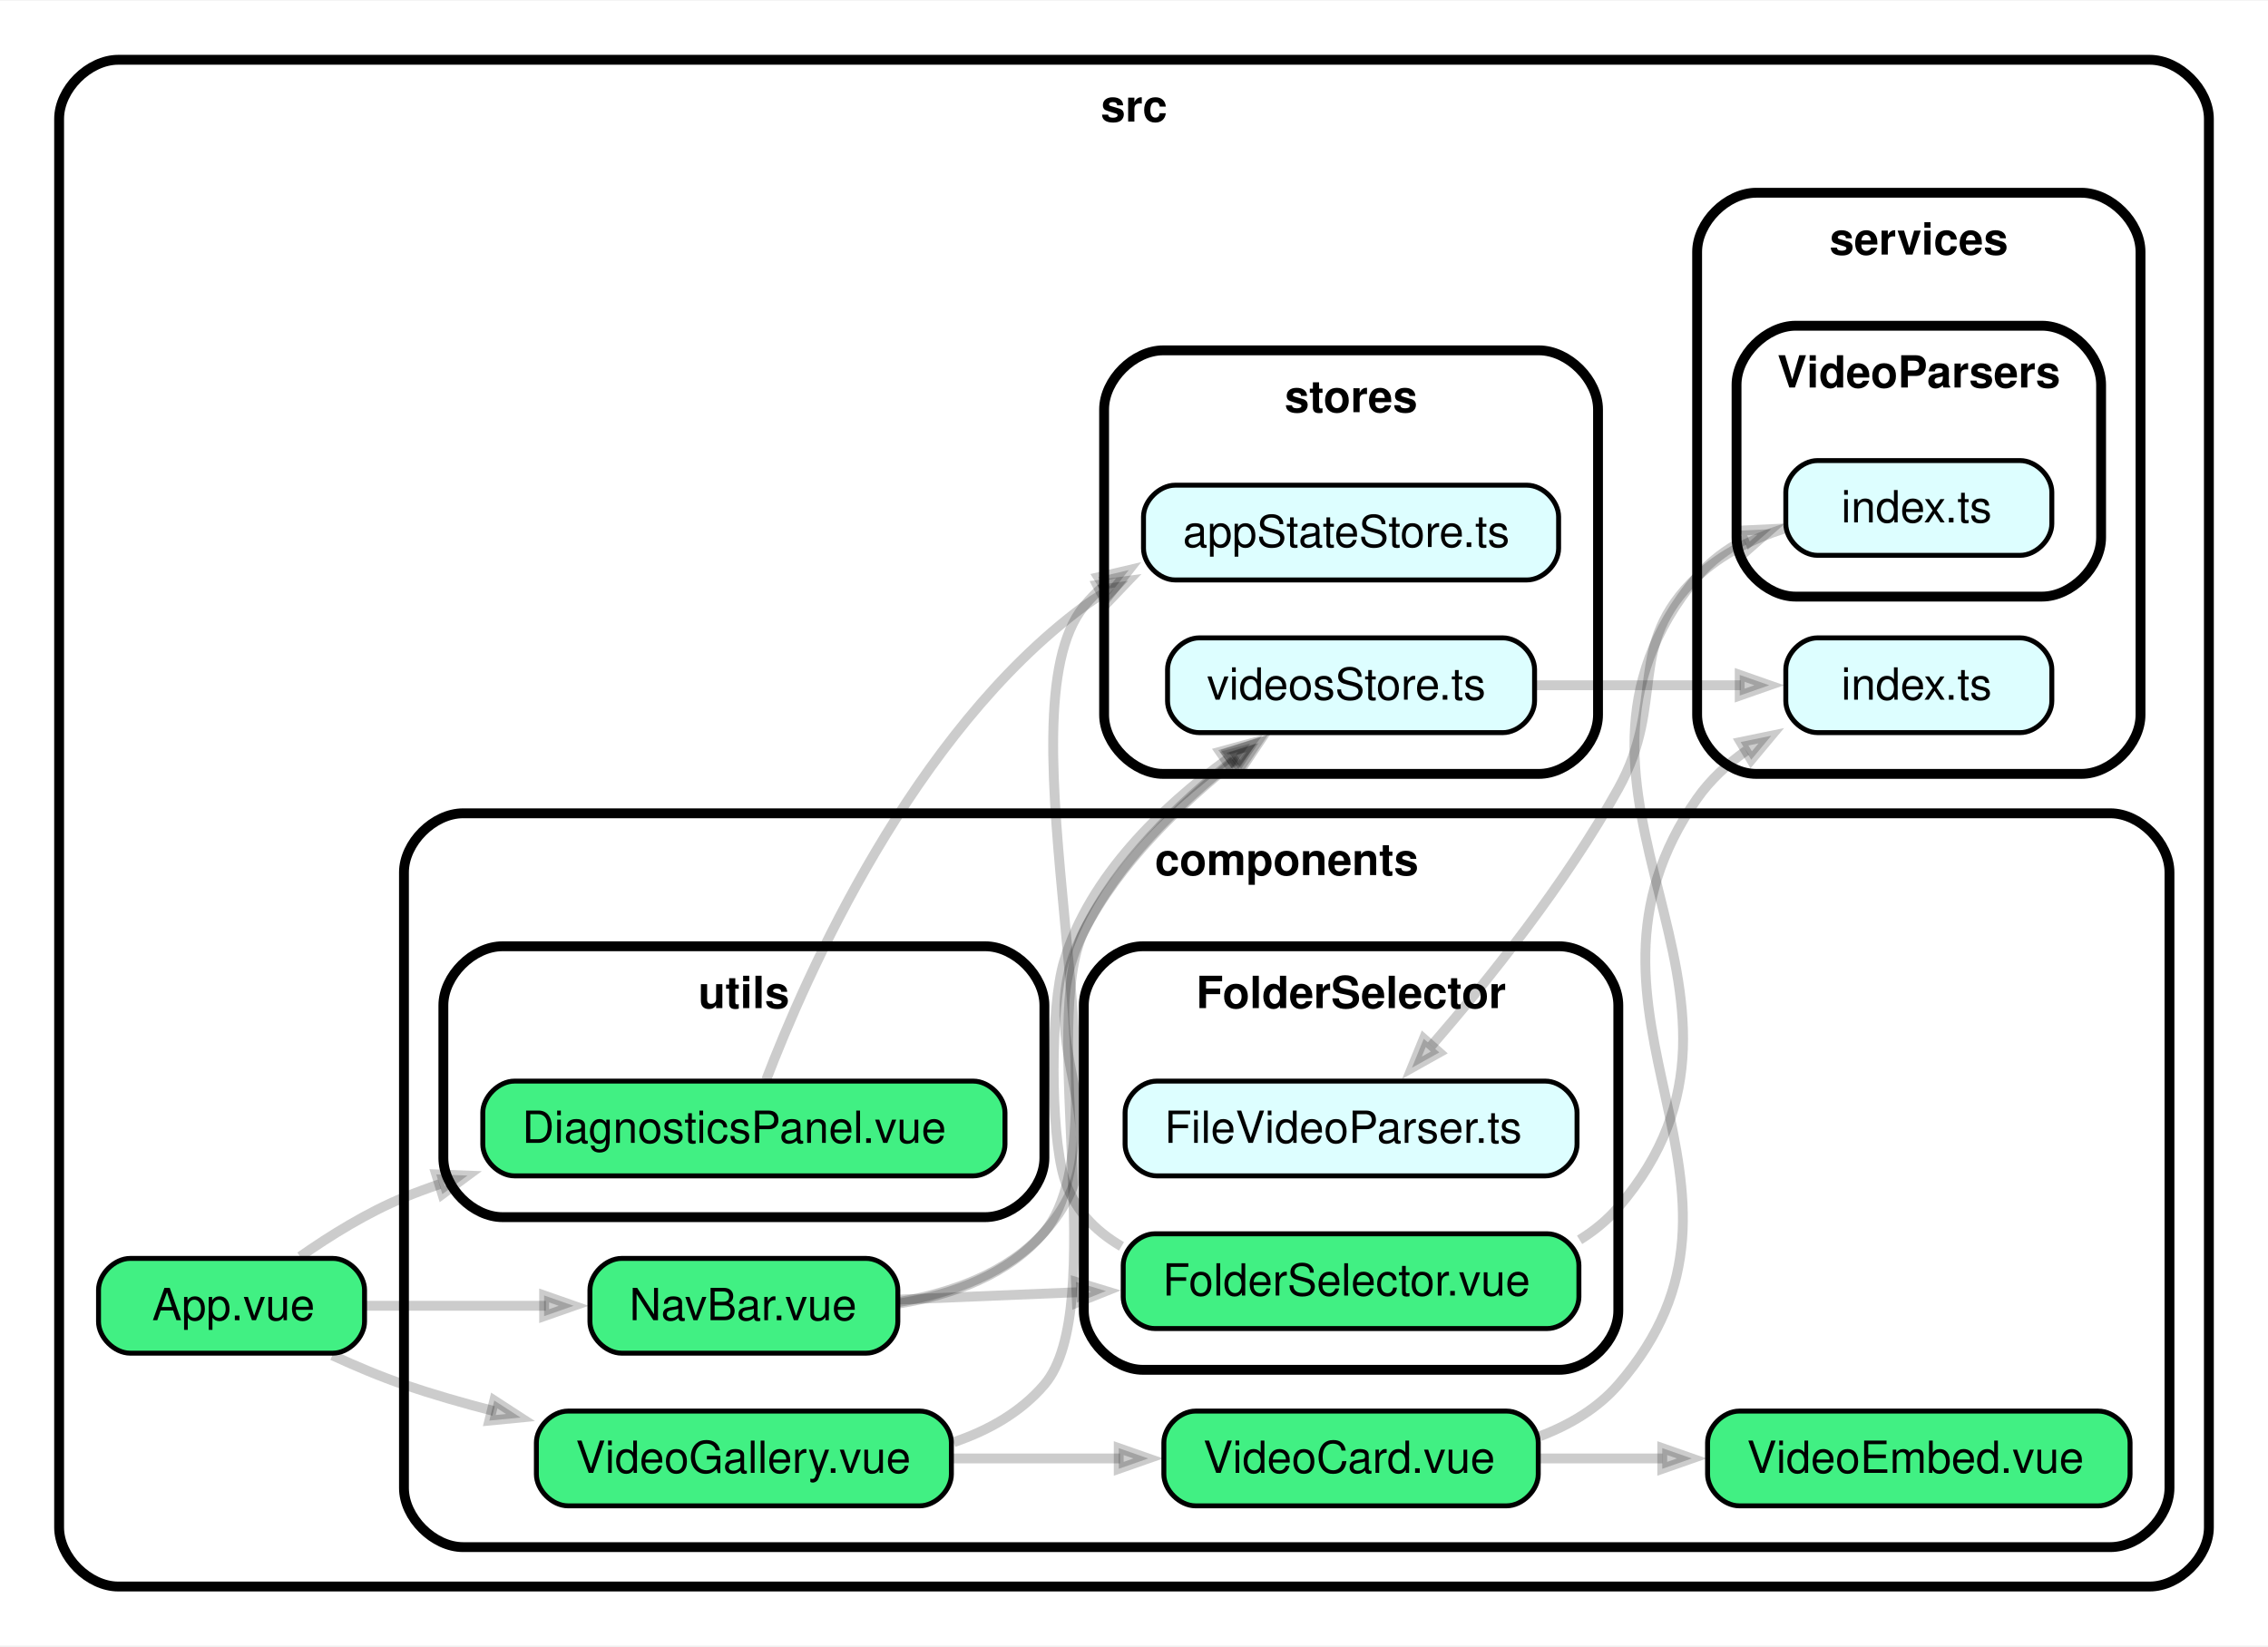
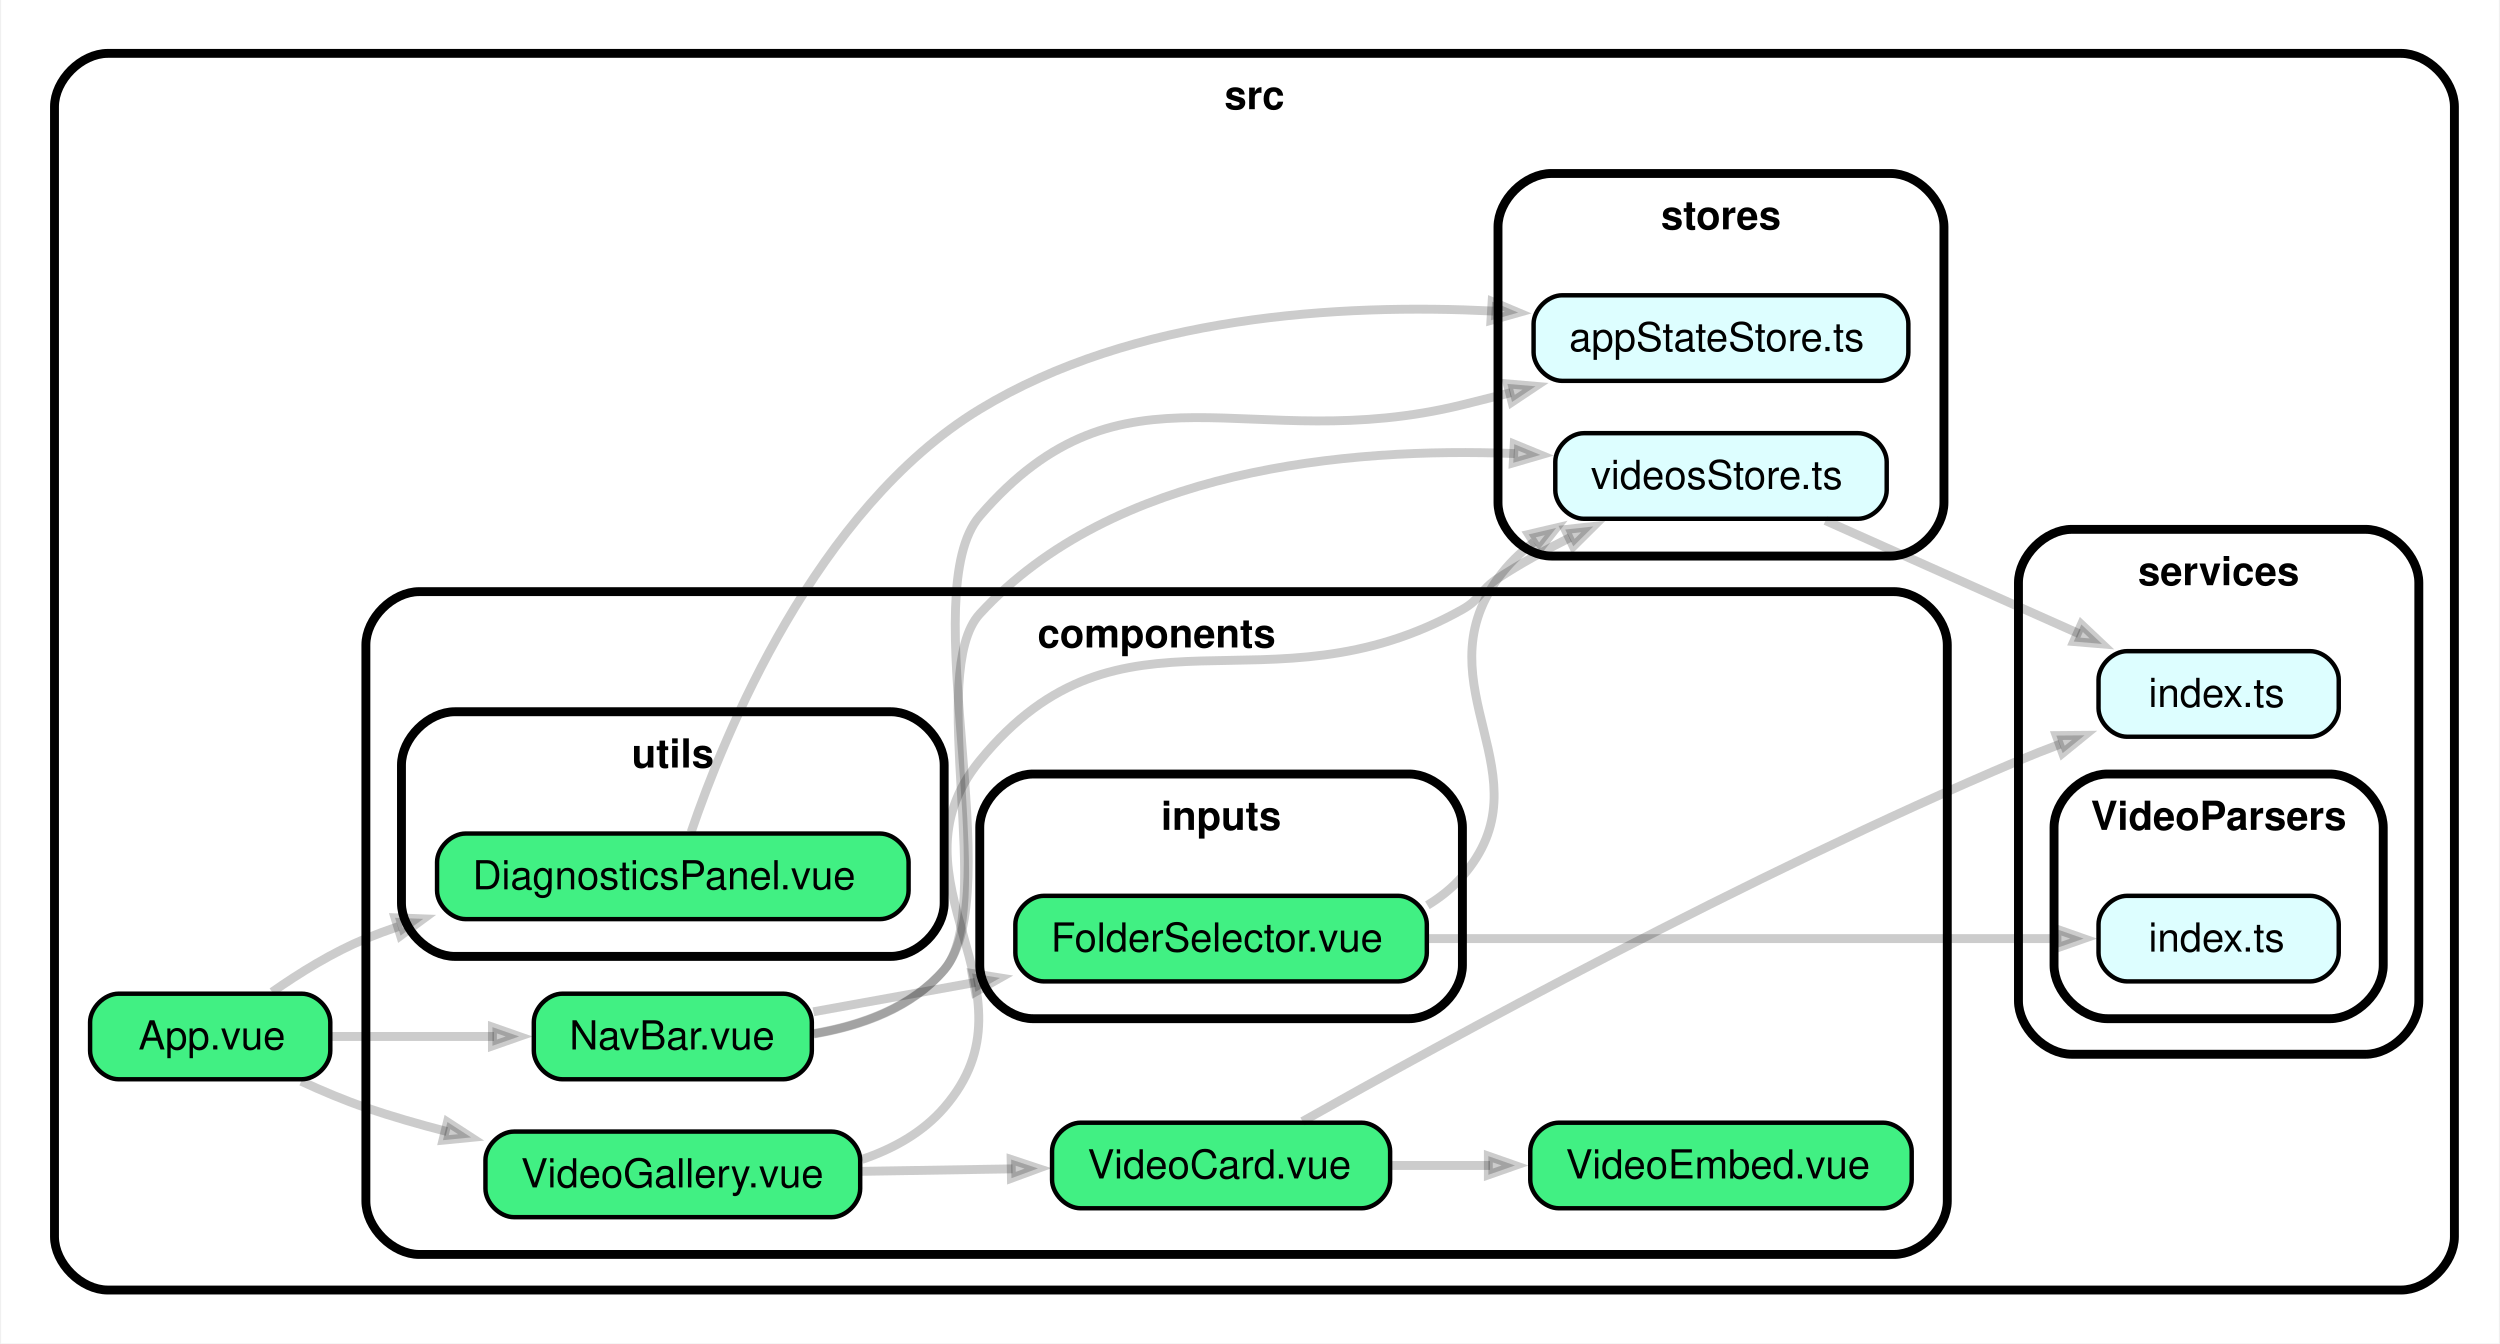
- <svg xmlns="http://www.w3.org/2000/svg" xmlns:xlink="http://www.w3.org/1999/xlink" width="460pt" height="334pt" viewBox="0.00 0.00 460.38 334.00">
-   <g id="graph0" class="graph" transform="scale(1 1) rotate(0) translate(4 330)">
-     <polygon fill="white" stroke="none" points="-4,4 -4,-330 456.38,-330 456.38,4 -4,4" />
+ <svg xmlns="http://www.w3.org/2000/svg" xmlns:xlink="http://www.w3.org/1999/xlink" width="562pt" height="302pt" viewBox="0.00 0.00 561.50 302.00">
+   <g id="graph0" class="graph" transform="scale(1 1) rotate(0) translate(4 298)">
+     <polygon fill="white" stroke="none" points="-4,4 -4,-298 557.5,-298 557.5,4 -4,4" />
    <g id="clust1" class="cluster">
-       <path fill="#ffffff" stroke="black" stroke-width="2" d="M20,-8C20,-8 432.38,-8 432.38,-8 438.38,-8 444.38,-14 444.38,-20 444.38,-20 444.38,-306 444.38,-306 444.38,-312 438.38,-318 432.38,-318 432.38,-318 20,-318 20,-318 14,-318 8,-312 8,-306 8,-306 8,-20 8,-20 8,-14 14,-8 20,-8" />
-       <text text-anchor="middle" x="226.19" y="-305.45" font-family="Helvetica,sans-Serif" font-weight="bold" font-size="9.00">src</text>
+       <path fill="#ffffff" stroke="black" stroke-width="2" d="M20,-8C20,-8 535.5,-8 535.5,-8 541.5,-8 547.5,-14 547.5,-20 547.5,-20 547.5,-274 547.5,-274 547.5,-280 541.5,-286 535.5,-286 535.5,-286 20,-286 20,-286 14,-286 8,-280 8,-274 8,-274 8,-20 8,-20 8,-14 14,-8 20,-8" />
+       <text text-anchor="middle" x="277.75" y="-273.45" font-family="Helvetica,sans-Serif" font-weight="bold" font-size="9.00">src</text>
    </g>
    <g id="clust2" class="cluster">
-       <path fill="#ffffff" stroke="black" stroke-width="2" d="M90,-16C90,-16 424.38,-16 424.38,-16 430.38,-16 436.38,-22 436.38,-28 436.38,-28 436.38,-153 436.38,-153 436.38,-159 430.38,-165 424.38,-165 424.38,-165 90,-165 90,-165 84,-165 78,-159 78,-153 78,-153 78,-28 78,-28 78,-22 84,-16 90,-16" />
-       <text text-anchor="middle" x="257.19" y="-152.45" font-family="Helvetica,sans-Serif" font-weight="bold" font-size="9.00">components</text>
-     </g>
-     <g id="clust3" class="cluster">
-       <path fill="#ffffff" stroke="black" stroke-width="2" d="M228,-52C228,-52 312.5,-52 312.5,-52 318.5,-52 324.5,-58 324.5,-64 324.5,-64 324.5,-126 324.5,-126 324.5,-132 318.5,-138 312.5,-138 312.5,-138 228,-138 228,-138 222,-138 216,-132 216,-126 216,-126 216,-64 216,-64 216,-58 222,-52 228,-52" />
-       <text text-anchor="middle" x="270.25" y="-125.45" font-family="Helvetica,sans-Serif" font-weight="bold" font-size="9.00">FolderSelector</text>
+       <path fill="#ffffff" stroke="black" stroke-width="2" d="M90,-16C90,-16 421.5,-16 421.5,-16 427.5,-16 433.5,-22 433.5,-28 433.5,-28 433.5,-153 433.5,-153 433.5,-159 427.5,-165 421.5,-165 421.5,-165 90,-165 90,-165 84,-165 78,-159 78,-153 78,-153 78,-28 78,-28 78,-22 84,-16 90,-16" />
+       <text text-anchor="middle" x="255.75" y="-152.45" font-family="Helvetica,sans-Serif" font-weight="bold" font-size="9.00">components</text>
    </g>
    <g id="clust4" class="cluster">
      <path fill="#ffffff" stroke="black" stroke-width="2" d="M98,-83C98,-83 196,-83 196,-83 202,-83 208,-89 208,-95 208,-95 208,-126 208,-126 208,-132 202,-138 196,-138 196,-138 98,-138 98,-138 92,-138 86,-132 86,-126 86,-126 86,-95 86,-95 86,-89 92,-83 98,-83" />
      <text text-anchor="middle" x="147" y="-125.45" font-family="Helvetica,sans-Serif" font-weight="bold" font-size="9.00">utils</text>
    </g>
+     <g id="clust3" class="cluster">
+       <path fill="#ffffff" stroke="black" stroke-width="2" d="M228,-69C228,-69 312.5,-69 312.5,-69 318.5,-69 324.5,-75 324.5,-81 324.5,-81 324.5,-112 324.5,-112 324.5,-118 318.5,-124 312.5,-124 312.5,-124 228,-124 228,-124 222,-124 216,-118 216,-112 216,-112 216,-81 216,-81 216,-75 222,-69 228,-69" />
+       <text text-anchor="middle" x="270.25" y="-111.45" font-family="Helvetica,sans-Serif" font-weight="bold" font-size="9.00">inputs</text>
+     </g>
    <g id="clust5" class="cluster">
-       <path fill="#ffffff" stroke="black" stroke-width="2" d="M352.5,-173C352.5,-173 418.5,-173 418.5,-173 424.5,-173 430.5,-179 430.5,-185 430.5,-185 430.5,-279 430.5,-279 430.5,-285 424.5,-291 418.5,-291 418.5,-291 352.5,-291 352.5,-291 346.5,-291 340.5,-285 340.5,-279 340.5,-279 340.5,-185 340.5,-185 340.5,-179 346.5,-173 352.5,-173" />
-       <text text-anchor="middle" x="385.5" y="-278.45" font-family="Helvetica,sans-Serif" font-weight="bold" font-size="9.00">services</text>
+       <path fill="#ffffff" stroke="black" stroke-width="2" d="M461.5,-61C461.5,-61 527.5,-61 527.5,-61 533.5,-61 539.5,-67 539.5,-73 539.5,-73 539.5,-167 539.5,-167 539.5,-173 533.5,-179 527.5,-179 527.5,-179 461.5,-179 461.5,-179 455.5,-179 449.5,-173 449.5,-167 449.5,-167 449.5,-73 449.5,-73 449.5,-67 455.5,-61 461.5,-61" />
+       <text text-anchor="middle" x="494.5" y="-166.45" font-family="Helvetica,sans-Serif" font-weight="bold" font-size="9.00">services</text>
    </g>
    <g id="clust6" class="cluster">
-       <path fill="#ffffff" stroke="black" stroke-width="2" d="M360.5,-209C360.5,-209 410.5,-209 410.5,-209 416.5,-209 422.5,-215 422.5,-221 422.5,-221 422.5,-252 422.5,-252 422.5,-258 416.5,-264 410.5,-264 410.5,-264 360.5,-264 360.5,-264 354.5,-264 348.5,-258 348.5,-252 348.5,-252 348.5,-221 348.5,-221 348.5,-215 354.5,-209 360.5,-209" />
-       <text text-anchor="middle" x="385.5" y="-251.45" font-family="Helvetica,sans-Serif" font-weight="bold" font-size="9.00">VideoParsers</text>
+       <path fill="#ffffff" stroke="black" stroke-width="2" d="M469.5,-69C469.5,-69 519.5,-69 519.5,-69 525.5,-69 531.5,-75 531.5,-81 531.5,-81 531.5,-112 531.5,-112 531.5,-118 525.5,-124 519.5,-124 519.5,-124 469.5,-124 469.5,-124 463.5,-124 457.5,-118 457.5,-112 457.5,-112 457.5,-81 457.5,-81 457.5,-75 463.5,-69 469.5,-69" />
+       <text text-anchor="middle" x="494.5" y="-111.45" font-family="Helvetica,sans-Serif" font-weight="bold" font-size="9.00">VideoParsers</text>
    </g>
    <g id="clust7" class="cluster">
-       <path fill="#ffffff" stroke="black" stroke-width="2" d="M232.12,-173C232.12,-173 308.38,-173 308.38,-173 314.38,-173 320.38,-179 320.38,-185 320.38,-185 320.38,-247 320.38,-247 320.38,-253 314.38,-259 308.38,-259 308.38,-259 232.12,-259 232.12,-259 226.12,-259 220.12,-253 220.12,-247 220.12,-247 220.12,-185 220.12,-185 220.12,-179 226.12,-173 232.12,-173" />
-       <text text-anchor="middle" x="270.25" y="-246.45" font-family="Helvetica,sans-Serif" font-weight="bold" font-size="9.00">stores</text>
+       <path fill="#ffffff" stroke="black" stroke-width="2" d="M344.5,-173C344.5,-173 420.75,-173 420.75,-173 426.75,-173 432.75,-179 432.75,-185 432.75,-185 432.75,-247 432.75,-247 432.75,-253 426.75,-259 420.75,-259 420.75,-259 344.5,-259 344.5,-259 338.5,-259 332.5,-253 332.5,-247 332.5,-247 332.5,-185 332.5,-185 332.5,-179 338.5,-173 344.5,-173" />
+       <text text-anchor="middle" x="382.62" y="-246.45" font-family="Helvetica,sans-Serif" font-weight="bold" font-size="9.00">stores</text>
    </g>
    <g id="node1" class="node">
      <g id="a_node1">
        <a xlink:href="src/App.vue" xlink:title="App.vue">
          <path fill="#41f083" stroke="black" d="M63.58,-74.62C63.58,-74.62 22.42,-74.62 22.42,-74.62 19.21,-74.62 16,-71.42 16,-68.21 16,-68.21 16,-61.79 16,-61.79 16,-58.58 19.21,-55.38 22.42,-55.38 22.42,-55.38 63.58,-55.38 63.58,-55.38 66.79,-55.38 70,-58.58 70,-61.79 70,-61.79 70,-68.21 70,-68.21 70,-71.42 66.79,-74.62 63.58,-74.62" />
          <text text-anchor="start" x="26.88" y="-62.08" font-family="Helvetica,sans-Serif" font-size="9.00">App.vue</text>
        </a>
      </g>
    </g>
    <g id="node2" class="node">
      <g id="a_node2">
        <a xlink:href="src/components/NavBar.vue" xlink:title="NavBar.vue">
          <path fill="#41f083" stroke="black" d="M171.83,-74.62C171.83,-74.62 122.17,-74.62 122.17,-74.62 118.96,-74.62 115.75,-71.42 115.75,-68.21 115.75,-68.21 115.75,-61.79 115.75,-61.79 115.75,-58.58 118.96,-55.38 122.17,-55.38 122.17,-55.38 171.83,-55.38 171.83,-55.38 175.04,-55.38 178.25,-58.58 178.25,-61.79 178.25,-61.79 178.25,-68.21 178.25,-68.21 178.25,-71.42 175.04,-74.62 171.83,-74.62" />
          <text text-anchor="start" x="123.75" y="-62.08" font-family="Helvetica,sans-Serif" font-size="9.00">NavBar.vue</text>
        </a>
      </g>
    </g>
    <g id="edge1" class="edge">
      <path fill="none" stroke="#000000" stroke-width="2" stroke-opacity="0.2" d="M70.27,-65C81.38,-65 94.56,-65 106.79,-65" />
      <polygon fill="#000000" fill-opacity="0.2" stroke="#000000" stroke-width="2" stroke-opacity="0.2" points="106.45,-67.1 112.45,-65 106.45,-62.9 106.45,-67.1" />
    </g>
    <g id="node3" class="node">
      <g id="a_node3">
        <a xlink:href="src/components/utils/DiagnosticsPanel.vue" xlink:title="DiagnosticsPanel.vue">
          <path fill="#41f083" stroke="black" d="M193.58,-110.62C193.58,-110.62 100.42,-110.62 100.42,-110.62 97.21,-110.62 94,-107.42 94,-104.21 94,-104.21 94,-97.79 94,-97.79 94,-94.58 97.21,-91.38 100.42,-91.38 100.42,-91.38 193.58,-91.38 193.58,-91.38 196.79,-91.38 200,-94.58 200,-97.79 200,-97.79 200,-104.21 200,-104.21 200,-107.42 196.79,-110.62 193.58,-110.62" />
          <text text-anchor="start" x="102" y="-98.08" font-family="Helvetica,sans-Serif" font-size="9.00">DiagnosticsPanel.vue</text>
        </a>
      </g>
    </g>
    <g id="edge2" class="edge">
      <path fill="none" stroke="#000000" stroke-width="2" stroke-opacity="0.2" d="M56.93,-74.99C63.03,-79.27 70.58,-83.96 78,-87 80.35,-87.96 82.78,-88.86 85.25,-89.7" />
      <polygon fill="#000000" fill-opacity="0.2" stroke="#000000" stroke-width="2" stroke-opacity="0.2" points="84.55,-91.68 90.9,-91.44 85.79,-87.67 84.55,-91.68" />
    </g>
    <g id="node4" class="node">
      <g id="a_node4">
        <a xlink:href="src/components/VideoGallery.vue" xlink:title="VideoGallery.vue">
          <path fill="#41f083" stroke="black" d="M182.71,-43.62C182.71,-43.62 111.29,-43.62 111.29,-43.62 108.08,-43.62 104.88,-40.42 104.88,-37.21 104.88,-37.21 104.88,-30.79 104.88,-30.79 104.88,-27.58 108.08,-24.38 111.29,-24.38 111.29,-24.38 182.71,-24.38 182.71,-24.38 185.92,-24.38 189.12,-27.58 189.12,-30.79 189.12,-30.79 189.12,-37.21 189.12,-37.21 189.12,-40.42 185.92,-43.62 182.71,-43.62" />
          <text text-anchor="start" x="112.88" y="-31.07" font-family="Helvetica,sans-Serif" font-size="9.00">VideoGallery.vue</text>
        </a>
      </g>
    </g>
    <g id="edge3" class="edge">
      <path fill="none" stroke="#000000" stroke-width="2" stroke-opacity="0.2" d="M63.47,-54.93C68.15,-52.77 73.18,-50.64 78,-49 83.82,-47.02 90.01,-45.23 96.2,-43.64" />
      <polygon fill="#000000" fill-opacity="0.2" stroke="#000000" stroke-width="2" stroke-opacity="0.2" points="96.33,-45.77 101.66,-42.31 95.33,-41.69 96.33,-45.77" />
    </g>
+     <g id="node5" class="node">
+       <g id="a_node5">
+         <a xlink:href="src/components/inputs/FolderSelector.vue" xlink:title="FolderSelector.vue">
+           <path fill="#41f083" stroke="black" d="M310.08,-96.62C310.08,-96.62 230.42,-96.62 230.42,-96.62 227.21,-96.62 224,-93.42 224,-90.21 224,-90.21 224,-83.79 224,-83.79 224,-80.58 227.21,-77.38 230.42,-77.38 230.42,-77.38 310.08,-77.38 310.08,-77.38 313.29,-77.38 316.5,-80.58 316.5,-83.79 316.5,-83.79 316.5,-90.21 316.5,-90.21 316.5,-93.42 313.29,-96.62 310.08,-96.62" />
+           <text text-anchor="start" x="232" y="-84.08" font-family="Helvetica,sans-Serif" font-size="9.00">FolderSelector.vue</text>
+         </a>
+       </g>
+     </g>
+     <g id="edge4" class="edge">
+       <path fill="none" stroke="#000000" stroke-width="2" stroke-opacity="0.2" d="M178.6,-70.55C189.65,-72.56 202.5,-74.89 214.97,-77.15" />
+       <polygon fill="#000000" fill-opacity="0.2" stroke="#000000" stroke-width="2" stroke-opacity="0.2" points="214.27,-79.16 220.55,-78.16 215.02,-75.03 214.27,-79.16" />
+     </g>
    <g id="node6" class="node">
      <g id="a_node6">
-         <a xlink:href="src/components/FolderSelector/FolderSelector.vue" xlink:title="FolderSelector.vue">
-           <path fill="#41f083" stroke="black" d="M310.08,-79.62C310.08,-79.62 230.42,-79.62 230.42,-79.62 227.21,-79.62 224,-76.42 224,-73.21 224,-73.21 224,-66.79 224,-66.79 224,-63.58 227.21,-60.38 230.42,-60.38 230.42,-60.38 310.08,-60.38 310.08,-60.38 313.29,-60.38 316.5,-63.58 316.5,-66.79 316.5,-66.79 316.5,-73.21 316.5,-73.21 316.5,-76.42 313.29,-79.62 310.08,-79.62" />
-           <text text-anchor="start" x="232" y="-67.08" font-family="Helvetica,sans-Serif" font-size="9.00">FolderSelector.vue</text>
+         <a xlink:href="src/stores/appStateStore.ts" xlink:title="appStateStore.ts">
+           <path fill="#ddfeff" stroke="black" d="M418.33,-231.62C418.33,-231.62 346.92,-231.62 346.92,-231.62 343.71,-231.62 340.5,-228.42 340.5,-225.21 340.5,-225.21 340.5,-218.79 340.5,-218.79 340.5,-215.58 343.71,-212.38 346.92,-212.38 346.92,-212.38 418.33,-212.38 418.33,-212.38 421.54,-212.38 424.75,-215.58 424.75,-218.79 424.75,-218.79 424.75,-225.21 424.75,-225.21 424.75,-228.42 421.54,-231.62 418.33,-231.62" />
+           <text text-anchor="start" x="348.5" y="-219.07" font-family="Helvetica,sans-Serif" font-size="9.00">appStateStore.ts</text>
+         </a>
+       </g>
+     </g>
+     <g id="edge5" class="edge">
+       <path fill="none" stroke="#000000" stroke-width="2" stroke-opacity="0.2" d="M178.71,-65.57C189.53,-67.4 200.79,-71.47 208,-80 222.68,-97.36 201.16,-164.78 216,-182 248.31,-219.49 276.45,-195.16 324.5,-207 328.03,-207.87 331.67,-208.79 335.34,-209.72" />
+       <polygon fill="#000000" fill-opacity="0.2" stroke="#000000" stroke-width="2" stroke-opacity="0.2" points="334.61,-211.7 340.94,-211.16 335.65,-207.63 334.61,-211.7" />
+     </g>
+     <g id="node7" class="node">
+       <g id="a_node7">
+         <a xlink:href="src/stores/videosStore.ts" xlink:title="videosStore.ts">
+           <path fill="#ddfeff" stroke="black" d="M413.46,-200.62C413.46,-200.62 351.79,-200.62 351.79,-200.62 348.58,-200.62 345.38,-197.42 345.38,-194.21 345.38,-194.21 345.38,-187.79 345.38,-187.79 345.38,-184.58 348.58,-181.38 351.79,-181.38 351.79,-181.38 413.46,-181.38 413.46,-181.38 416.67,-181.38 419.88,-184.58 419.88,-187.79 419.88,-187.79 419.88,-194.21 419.88,-194.21 419.88,-197.42 416.67,-200.62 413.46,-200.62" />
+           <text text-anchor="start" x="353.38" y="-188.07" font-family="Helvetica,sans-Serif" font-size="9.00">videosStore.ts</text>
        </a>
      </g>
    </g>
    <g id="edge6" class="edge">
-       <path fill="none" stroke="#000000" stroke-width="2" stroke-opacity="0.2" d="M178.6,-66.26C189.55,-66.71 202.25,-67.24 214.61,-67.75" />
-       <polygon fill="#000000" fill-opacity="0.2" stroke="#000000" stroke-width="2" stroke-opacity="0.2" points="214.42,-69.84 220.5,-67.99 214.6,-65.64 214.42,-69.84" />
+       <path fill="none" stroke="#000000" stroke-width="2" stroke-opacity="0.2" d="M178.62,-65.65C189.43,-67.49 200.7,-71.55 208,-80 219.68,-93.52 203.92,-146.84 216,-160 245.95,-192.62 298.38,-197.5 336.24,-196.04" />
+       <polygon fill="#000000" fill-opacity="0.2" stroke="#000000" stroke-width="2" stroke-opacity="0.2" points="336.15,-198.15 342.03,-195.74 335.93,-193.96 336.15,-198.15" />
+     </g>
+     <g id="edge13" class="edge">
+       <path fill="none" stroke="#000000" stroke-width="2" stroke-opacity="0.2" d="M151.12,-110.96C158.46,-132.56 179.07,-183.55 216,-206 250.48,-226.96 296.63,-229.81 331.46,-228.07" />
+       <polygon fill="#000000" fill-opacity="0.2" stroke="#000000" stroke-width="2" stroke-opacity="0.2" points="331.18,-230.2 337.04,-227.73 330.92,-226 331.18,-230.2" />
+     </g>
+     <g id="edge10" class="edge">
+       <path fill="none" stroke="#000000" stroke-width="2" stroke-opacity="0.2" d="M189.51,-37.36C196.55,-39.73 203.15,-43.4 208,-49 230.82,-75.34 193.96,-100.01 216,-127 247.96,-166.15 280.43,-136.28 324.5,-161 328.62,-163.31 328.54,-165.42 332.5,-168 337.53,-171.29 343.11,-174.36 348.65,-177.13" />
+       <polygon fill="#000000" fill-opacity="0.2" stroke="#000000" stroke-width="2" stroke-opacity="0.2" points="347.61,-178.96 353.93,-179.65 349.42,-175.17 347.61,-178.96" />
    </g>
    <g id="node8" class="node">
      <g id="a_node8">
-         <a xlink:href="src/stores/videosStore.ts" xlink:title="videosStore.ts">
-           <path fill="#ddfeff" stroke="black" d="M301.08,-200.62C301.08,-200.62 239.42,-200.62 239.42,-200.62 236.21,-200.62 233,-197.42 233,-194.21 233,-194.21 233,-187.79 233,-187.79 233,-184.58 236.21,-181.38 239.42,-181.38 239.42,-181.38 301.08,-181.38 301.08,-181.38 304.29,-181.38 307.5,-184.58 307.5,-187.79 307.5,-187.79 307.5,-194.21 307.5,-194.21 307.5,-197.42 304.29,-200.62 301.08,-200.62" />
-           <text text-anchor="start" x="241" y="-188.07" font-family="Helvetica,sans-Serif" font-size="9.00">videosStore.ts</text>
+         <a xlink:href="src/components/VideoCard.vue" xlink:title="VideoCard.vue">
+           <path fill="#41f083" stroke="black" d="M301.83,-45.62C301.83,-45.62 238.67,-45.62 238.67,-45.62 235.46,-45.62 232.25,-42.42 232.25,-39.21 232.25,-39.21 232.25,-32.79 232.25,-32.79 232.25,-29.58 235.46,-26.38 238.67,-26.38 238.67,-26.38 301.83,-26.38 301.83,-26.38 305.04,-26.38 308.25,-29.58 308.25,-32.79 308.25,-32.79 308.25,-39.21 308.25,-39.21 308.25,-42.42 305.04,-45.62 301.83,-45.62" />
+           <text text-anchor="start" x="240.25" y="-33.08" font-family="Helvetica,sans-Serif" font-size="9.00">VideoCard.vue</text>
        </a>
      </g>
    </g>
-     <g id="edge8" class="edge">
-       <path fill="none" stroke="#000000" stroke-width="2" stroke-opacity="0.2" d="M178.48,-65.77C189.27,-67.63 200.57,-71.66 208,-80 226.2,-100.41 203.53,-116.67 216,-141 223.12,-154.89 235.69,-166.97 246.84,-175.79" />
-       <polygon fill="#000000" fill-opacity="0.2" stroke="#000000" stroke-width="2" stroke-opacity="0.2" points="245.41,-177.34 251.47,-179.27 247.93,-173.98 245.41,-177.34" />
+     <g id="edge9" class="edge">
+       <path fill="none" stroke="#000000" stroke-width="2" stroke-opacity="0.2" d="M189.39,-34.68C200.32,-34.86 212.19,-35.06 223.35,-35.24" />
+       <polygon fill="#000000" fill-opacity="0.2" stroke="#000000" stroke-width="2" stroke-opacity="0.2" points="223.05,-37.34 229.09,-35.34 223.12,-33.14 223.05,-37.34" />
+     </g>
+     <g id="edge12" class="edge">
+       <path fill="none" stroke="#000000" stroke-width="2" stroke-opacity="0.2" d="M316.63,-94.5C319.56,-96.26 322.24,-98.4 324.5,-101 344.19,-123.62 314.93,-143.7 332.5,-168 334.73,-171.09 337.49,-173.78 340.55,-176.12" />
+       <polygon fill="#000000" fill-opacity="0.2" stroke="#000000" stroke-width="2" stroke-opacity="0.2" points="339.39,-177.87 345.58,-179.32 341.65,-174.33 339.39,-177.87" />
+     </g>
+     <g id="node11" class="node">
+       <g id="a_node11">
+         <a xlink:href="src/services/VideoParsers/index.ts" xlink:title="index.ts">
+           <path fill="#ddfeff" stroke="black" d="M515.08,-96.62C515.08,-96.62 473.92,-96.62 473.92,-96.62 470.71,-96.62 467.5,-93.42 467.5,-90.21 467.5,-90.21 467.5,-83.79 467.5,-83.79 467.5,-80.58 470.71,-77.38 473.92,-77.38 473.92,-77.38 515.08,-77.38 515.08,-77.38 518.29,-77.38 521.5,-80.58 521.5,-83.79 521.5,-83.79 521.5,-90.21 521.5,-90.21 521.5,-93.42 518.29,-96.62 515.08,-96.62" />
+           <text text-anchor="start" x="478.75" y="-84.08" font-family="Helvetica,sans-Serif" font-size="9.00">index.ts</text>
+         </a>
+       </g>
+     </g>
+     <g id="edge11" class="edge">
+       <path fill="none" stroke="#000000" stroke-width="2" stroke-opacity="0.2" d="M316.76,-87C358.73,-87 420.16,-87 458.44,-87" />
+       <polygon fill="#000000" fill-opacity="0.2" stroke="#000000" stroke-width="2" stroke-opacity="0.2" points="458.15,-89.1 464.15,-87 458.15,-84.9 458.15,-89.1" />
+     </g>
+     <g id="node10" class="node">
+       <g id="a_node10">
+         <a xlink:href="src/services/index.ts" xlink:title="index.ts">
+           <path fill="#ddfeff" stroke="black" d="M515.08,-151.62C515.08,-151.62 473.92,-151.62 473.92,-151.62 470.71,-151.62 467.5,-148.42 467.5,-145.21 467.5,-145.21 467.5,-138.79 467.5,-138.79 467.5,-135.58 470.71,-132.38 473.92,-132.38 473.92,-132.38 515.08,-132.38 515.08,-132.38 518.29,-132.38 521.5,-135.58 521.5,-138.79 521.5,-138.79 521.5,-145.21 521.5,-145.21 521.5,-148.42 518.29,-151.62 515.08,-151.62" />
+           <text text-anchor="start" x="478.75" y="-139.07" font-family="Helvetica,sans-Serif" font-size="9.00">index.ts</text>
+         </a>
+       </g>
+     </g>
+     <g id="edge14" class="edge">
+       <path fill="none" stroke="#000000" stroke-width="2" stroke-opacity="0.2" d="M406.12,-180.97C422.57,-173.63 445.05,-163.61 463.09,-155.56" />
+       <polygon fill="#000000" fill-opacity="0.2" stroke="#000000" stroke-width="2" stroke-opacity="0.2" points="463.64,-157.62 468.27,-153.25 461.93,-153.78 463.64,-157.62" />
    </g>
    <g id="node9" class="node">
      <g id="a_node9">
-         <a xlink:href="src/stores/appStateStore.ts" xlink:title="appStateStore.ts">
-           <path fill="#ddfeff" stroke="black" d="M305.96,-231.62C305.96,-231.62 234.54,-231.62 234.54,-231.62 231.33,-231.62 228.12,-228.42 228.12,-225.21 228.12,-225.21 228.12,-218.79 228.12,-218.79 228.12,-215.58 231.33,-212.38 234.54,-212.38 234.54,-212.38 305.96,-212.38 305.96,-212.38 309.17,-212.38 312.38,-215.58 312.38,-218.79 312.38,-218.79 312.38,-225.21 312.38,-225.21 312.38,-228.42 309.17,-231.62 305.96,-231.62" />
-           <text text-anchor="start" x="236.12" y="-219.07" font-family="Helvetica,sans-Serif" font-size="9.00">appStateStore.ts</text>
+         <a xlink:href="src/components/VideoEmbed.vue" xlink:title="VideoEmbed.vue">
+           <path fill="#41f083" stroke="black" d="M419.08,-45.62C419.08,-45.62 346.17,-45.62 346.17,-45.62 342.96,-45.62 339.75,-42.42 339.75,-39.21 339.75,-39.21 339.75,-32.79 339.75,-32.79 339.75,-29.58 342.96,-26.38 346.17,-26.38 346.17,-26.38 419.08,-26.38 419.08,-26.38 422.29,-26.38 425.5,-29.58 425.5,-32.79 425.5,-32.79 425.5,-39.21 425.5,-39.21 425.5,-42.42 422.29,-45.62 419.08,-45.62" />
+           <text text-anchor="start" x="347.75" y="-33.08" font-family="Helvetica,sans-Serif" font-size="9.00">VideoEmbed.vue</text>
        </a>
      </g>
    </g>
    <g id="edge7" class="edge">
-       <path fill="none" stroke="#000000" stroke-width="2" stroke-opacity="0.2" d="M178.47,-65.46C189.4,-67.26 200.79,-71.34 208,-80 226.1,-101.73 198.23,-185 216,-207 217.28,-208.58 218.7,-210 220.25,-211.28" />
-       <polygon fill="#000000" fill-opacity="0.2" stroke="#000000" stroke-width="2" stroke-opacity="0.2" points="218.94,-212.93 225.12,-214.38 221.19,-209.39 218.94,-212.93" />
+       <path fill="none" stroke="#000000" stroke-width="2" stroke-opacity="0.2" d="M308.62,-36C315.72,-36 323.26,-36 330.7,-36" />
+       <polygon fill="#000000" fill-opacity="0.2" stroke="#000000" stroke-width="2" stroke-opacity="0.2" points="330.33,-38.1 336.33,-36 330.33,-33.9 330.33,-38.1" />
    </g>
-     <g id="edge13" class="edge">
-       <path fill="none" stroke="#000000" stroke-width="2" stroke-opacity="0.2" d="M151.53,-110.89C159.56,-131.92 181.21,-181.23 216,-207 217.22,-207.9 218.49,-208.75 219.81,-209.55" />
-       <polygon fill="#000000" fill-opacity="0.2" stroke="#000000" stroke-width="2" stroke-opacity="0.2" points="218.71,-211.35 225.01,-212.21 220.62,-207.61 218.71,-211.35" />
-     </g>
-     <g id="edge12" class="edge">
-       <path fill="none" stroke="#000000" stroke-width="2" stroke-opacity="0.2" d="M189.58,-37.3C196.62,-39.68 203.19,-43.36 208,-49 221.32,-64.61 207.04,-122.54 216,-141 222.77,-154.94 235.21,-166.97 246.37,-175.73" />
-       <polygon fill="#000000" fill-opacity="0.2" stroke="#000000" stroke-width="2" stroke-opacity="0.2" points="244.95,-177.29 251.02,-179.2 247.46,-173.93 244.95,-177.29" />
-     </g>
-     <g id="node10" class="node">
-       <g id="a_node10">
-         <a xlink:href="src/components/VideoCard.vue" xlink:title="VideoCard.vue">
-           <path fill="#41f083" stroke="black" d="M301.83,-43.62C301.83,-43.62 238.67,-43.62 238.67,-43.62 235.46,-43.62 232.25,-40.42 232.25,-37.21 232.25,-37.21 232.25,-30.79 232.25,-30.79 232.25,-27.58 235.46,-24.38 238.67,-24.38 238.67,-24.38 301.83,-24.38 301.83,-24.38 305.04,-24.38 308.25,-27.58 308.25,-30.79 308.25,-30.79 308.25,-37.21 308.25,-37.21 308.25,-40.42 305.04,-43.62 301.83,-43.62" />
-           <text text-anchor="start" x="240.25" y="-31.07" font-family="Helvetica,sans-Serif" font-size="9.00">VideoCard.vue</text>
-         </a>
-       </g>
-     </g>
-     <g id="edge11" class="edge">
-       <path fill="none" stroke="#000000" stroke-width="2" stroke-opacity="0.2" d="M189.39,-34C200.32,-34 212.19,-34 223.35,-34" />
-       <polygon fill="#000000" fill-opacity="0.2" stroke="#000000" stroke-width="2" stroke-opacity="0.2" points="223.09,-36.1 229.09,-34 223.09,-31.9 223.09,-36.1" />
-     </g>
-     <g id="node5" class="node">
-       <g id="a_node5">
-         <a xlink:href="src/components/FolderSelector/FileVideoParser.ts" xlink:title="FileVideoParser.ts">
-           <path fill="#ddfeff" stroke="black" d="M309.71,-110.62C309.71,-110.62 230.79,-110.62 230.79,-110.62 227.58,-110.62 224.38,-107.42 224.38,-104.21 224.38,-104.21 224.38,-97.79 224.38,-97.79 224.38,-94.58 227.58,-91.38 230.79,-91.38 230.79,-91.38 309.71,-91.38 309.71,-91.38 312.92,-91.38 316.12,-94.58 316.12,-97.79 316.12,-97.79 316.12,-104.21 316.12,-104.21 316.12,-107.42 312.92,-110.62 309.71,-110.62" />
-           <text text-anchor="start" x="232.38" y="-98.08" font-family="Helvetica,sans-Serif" font-size="9.00">FileVideoParser.ts</text>
-         </a>
-       </g>
-     </g>
-     <g id="node7" class="node">
-       <g id="a_node7">
-         <a xlink:href="src/services/VideoParsers/index.ts" xlink:title="index.ts">
-           <path fill="#ddfeff" stroke="black" d="M406.08,-236.62C406.08,-236.62 364.92,-236.62 364.92,-236.62 361.71,-236.62 358.5,-233.42 358.5,-230.21 358.5,-230.21 358.5,-223.79 358.5,-223.79 358.5,-220.58 361.71,-217.38 364.92,-217.38 364.92,-217.38 406.08,-217.38 406.08,-217.38 409.29,-217.38 412.5,-220.58 412.5,-223.79 412.5,-223.79 412.5,-230.21 412.5,-230.21 412.5,-233.42 409.29,-236.62 406.08,-236.62" />
-           <text text-anchor="start" x="369.75" y="-224.07" font-family="Helvetica,sans-Serif" font-size="9.00">index.ts</text>
-         </a>
-       </g>
-     </g>
-     <g id="edge4" class="edge">
-       <path fill="none" stroke="#000000" stroke-width="2" stroke-opacity="0.2" d="M316.64,-78.39C319.57,-80.2 322.25,-82.38 324.5,-85 361.88,-128.47 303.85,-168.91 340.5,-213 343.11,-216.14 346.42,-218.58 350.04,-220.48" />
-       <polygon fill="#000000" fill-opacity="0.2" stroke="#000000" stroke-width="2" stroke-opacity="0.2" points="349.19,-222.4 355.54,-222.7 350.77,-218.51 349.19,-222.4" />
-     </g>
-     <g id="edge5" class="edge">
-       <path fill="none" stroke="#000000" stroke-width="2" stroke-opacity="0.2" d="M223.65,-77.07C218.2,-80.25 213.9,-84.72 212,-91 209.17,-100.36 209.17,-125.64 212,-135 217.21,-152.22 231.82,-166.24 245.11,-175.95" />
-       <polygon fill="#000000" fill-opacity="0.2" stroke="#000000" stroke-width="2" stroke-opacity="0.2" points="243.65,-177.5 249.79,-179.17 246.04,-174.04 243.65,-177.5" />
-     </g>
-     <g id="edge14" class="edge">
-       <path fill="none" stroke="#000000" stroke-width="2" stroke-opacity="0.2" d="M358.2,-222.82C351.79,-220.75 345.37,-217.65 340.5,-213 325.74,-198.93 334.4,-187.83 324.5,-170 313.84,-150.8 298.16,-131.19 286.57,-117.81" />
-       <polygon fill="#000000" fill-opacity="0.2" stroke="#000000" stroke-width="2" stroke-opacity="0.2" points="288.16,-116.44 282.61,-113.33 285.01,-119.22 288.16,-116.44" />
-     </g>
-     <g id="node12" class="node">
-       <g id="a_node12">
-         <a xlink:href="src/services/index.ts" xlink:title="index.ts">
-           <path fill="#ddfeff" stroke="black" d="M406.08,-200.62C406.08,-200.62 364.92,-200.62 364.92,-200.62 361.71,-200.62 358.5,-197.42 358.5,-194.21 358.5,-194.21 358.5,-187.79 358.5,-187.79 358.5,-184.58 361.71,-181.38 364.92,-181.38 364.92,-181.38 406.08,-181.38 406.08,-181.38 409.29,-181.38 412.5,-184.58 412.5,-187.79 412.5,-187.79 412.5,-194.21 412.5,-194.21 412.5,-197.42 409.29,-200.62 406.08,-200.62" />
-           <text text-anchor="start" x="369.75" y="-188.07" font-family="Helvetica,sans-Serif" font-size="9.00">index.ts</text>
-         </a>
-       </g>
-     </g>
-     <g id="edge15" class="edge">
-       <path fill="none" stroke="#000000" stroke-width="2" stroke-opacity="0.2" d="M307.71,-191C321.05,-191 336.11,-191 349.34,-191" />
-       <polygon fill="#000000" fill-opacity="0.2" stroke="#000000" stroke-width="2" stroke-opacity="0.2" points="349.14,-193.1 355.14,-191 349.14,-188.9 349.14,-193.1" />
-     </g>
-     <g id="node11" class="node">
-       <g id="a_node11">
-         <a xlink:href="src/components/VideoEmbed.vue" xlink:title="VideoEmbed.vue">
-           <path fill="#41f083" stroke="black" d="M421.96,-43.62C421.96,-43.62 349.04,-43.62 349.04,-43.62 345.83,-43.62 342.62,-40.42 342.62,-37.21 342.62,-37.21 342.62,-30.79 342.62,-30.79 342.62,-27.58 345.83,-24.38 349.04,-24.38 349.04,-24.38 421.96,-24.38 421.96,-24.38 425.17,-24.38 428.38,-27.58 428.38,-30.79 428.38,-30.79 428.38,-37.21 428.38,-37.21 428.38,-40.42 425.17,-43.62 421.96,-43.62" />
-           <text text-anchor="start" x="350.62" y="-31.07" font-family="Helvetica,sans-Serif" font-size="9.00">VideoEmbed.vue</text>
-         </a>
-       </g>
-     </g>
-     <g id="edge9" class="edge">
-       <path fill="none" stroke="#000000" stroke-width="2" stroke-opacity="0.2" d="M308.65,-34C316.59,-34 325.12,-34 333.48,-34" />
-       <polygon fill="#000000" fill-opacity="0.2" stroke="#000000" stroke-width="2" stroke-opacity="0.2" points="333.42,-36.1 339.42,-34 333.42,-31.9 333.42,-36.1" />
-     </g>
-     <g id="edge10" class="edge">
-       <path fill="none" stroke="#000000" stroke-width="2" stroke-opacity="0.2" d="M308.57,-38.51C314.62,-40.8 320.28,-44.14 324.5,-49 359.48,-89.3 309.87,-124.3 340.5,-168 343.15,-171.78 346.63,-174.99 350.46,-177.7" />
-       <polygon fill="#000000" fill-opacity="0.2" stroke="#000000" stroke-width="2" stroke-opacity="0.2" points="349.33,-179.47 355.55,-180.75 351.48,-175.87 349.33,-179.47" />
+     <g id="edge8" class="edge">
+       <path fill="none" stroke="#000000" stroke-width="2" stroke-opacity="0.2" d="M288.56,-45.9C319.96,-63.61 388.7,-101.27 449.5,-127 452.5,-128.27 455.65,-129.51 458.83,-130.7" />
+       <polygon fill="#000000" fill-opacity="0.2" stroke="#000000" stroke-width="2" stroke-opacity="0.2" points="458,-132.64 464.36,-132.7 459.43,-128.69 458,-132.64" />
    </g>
  </g>
</svg>
